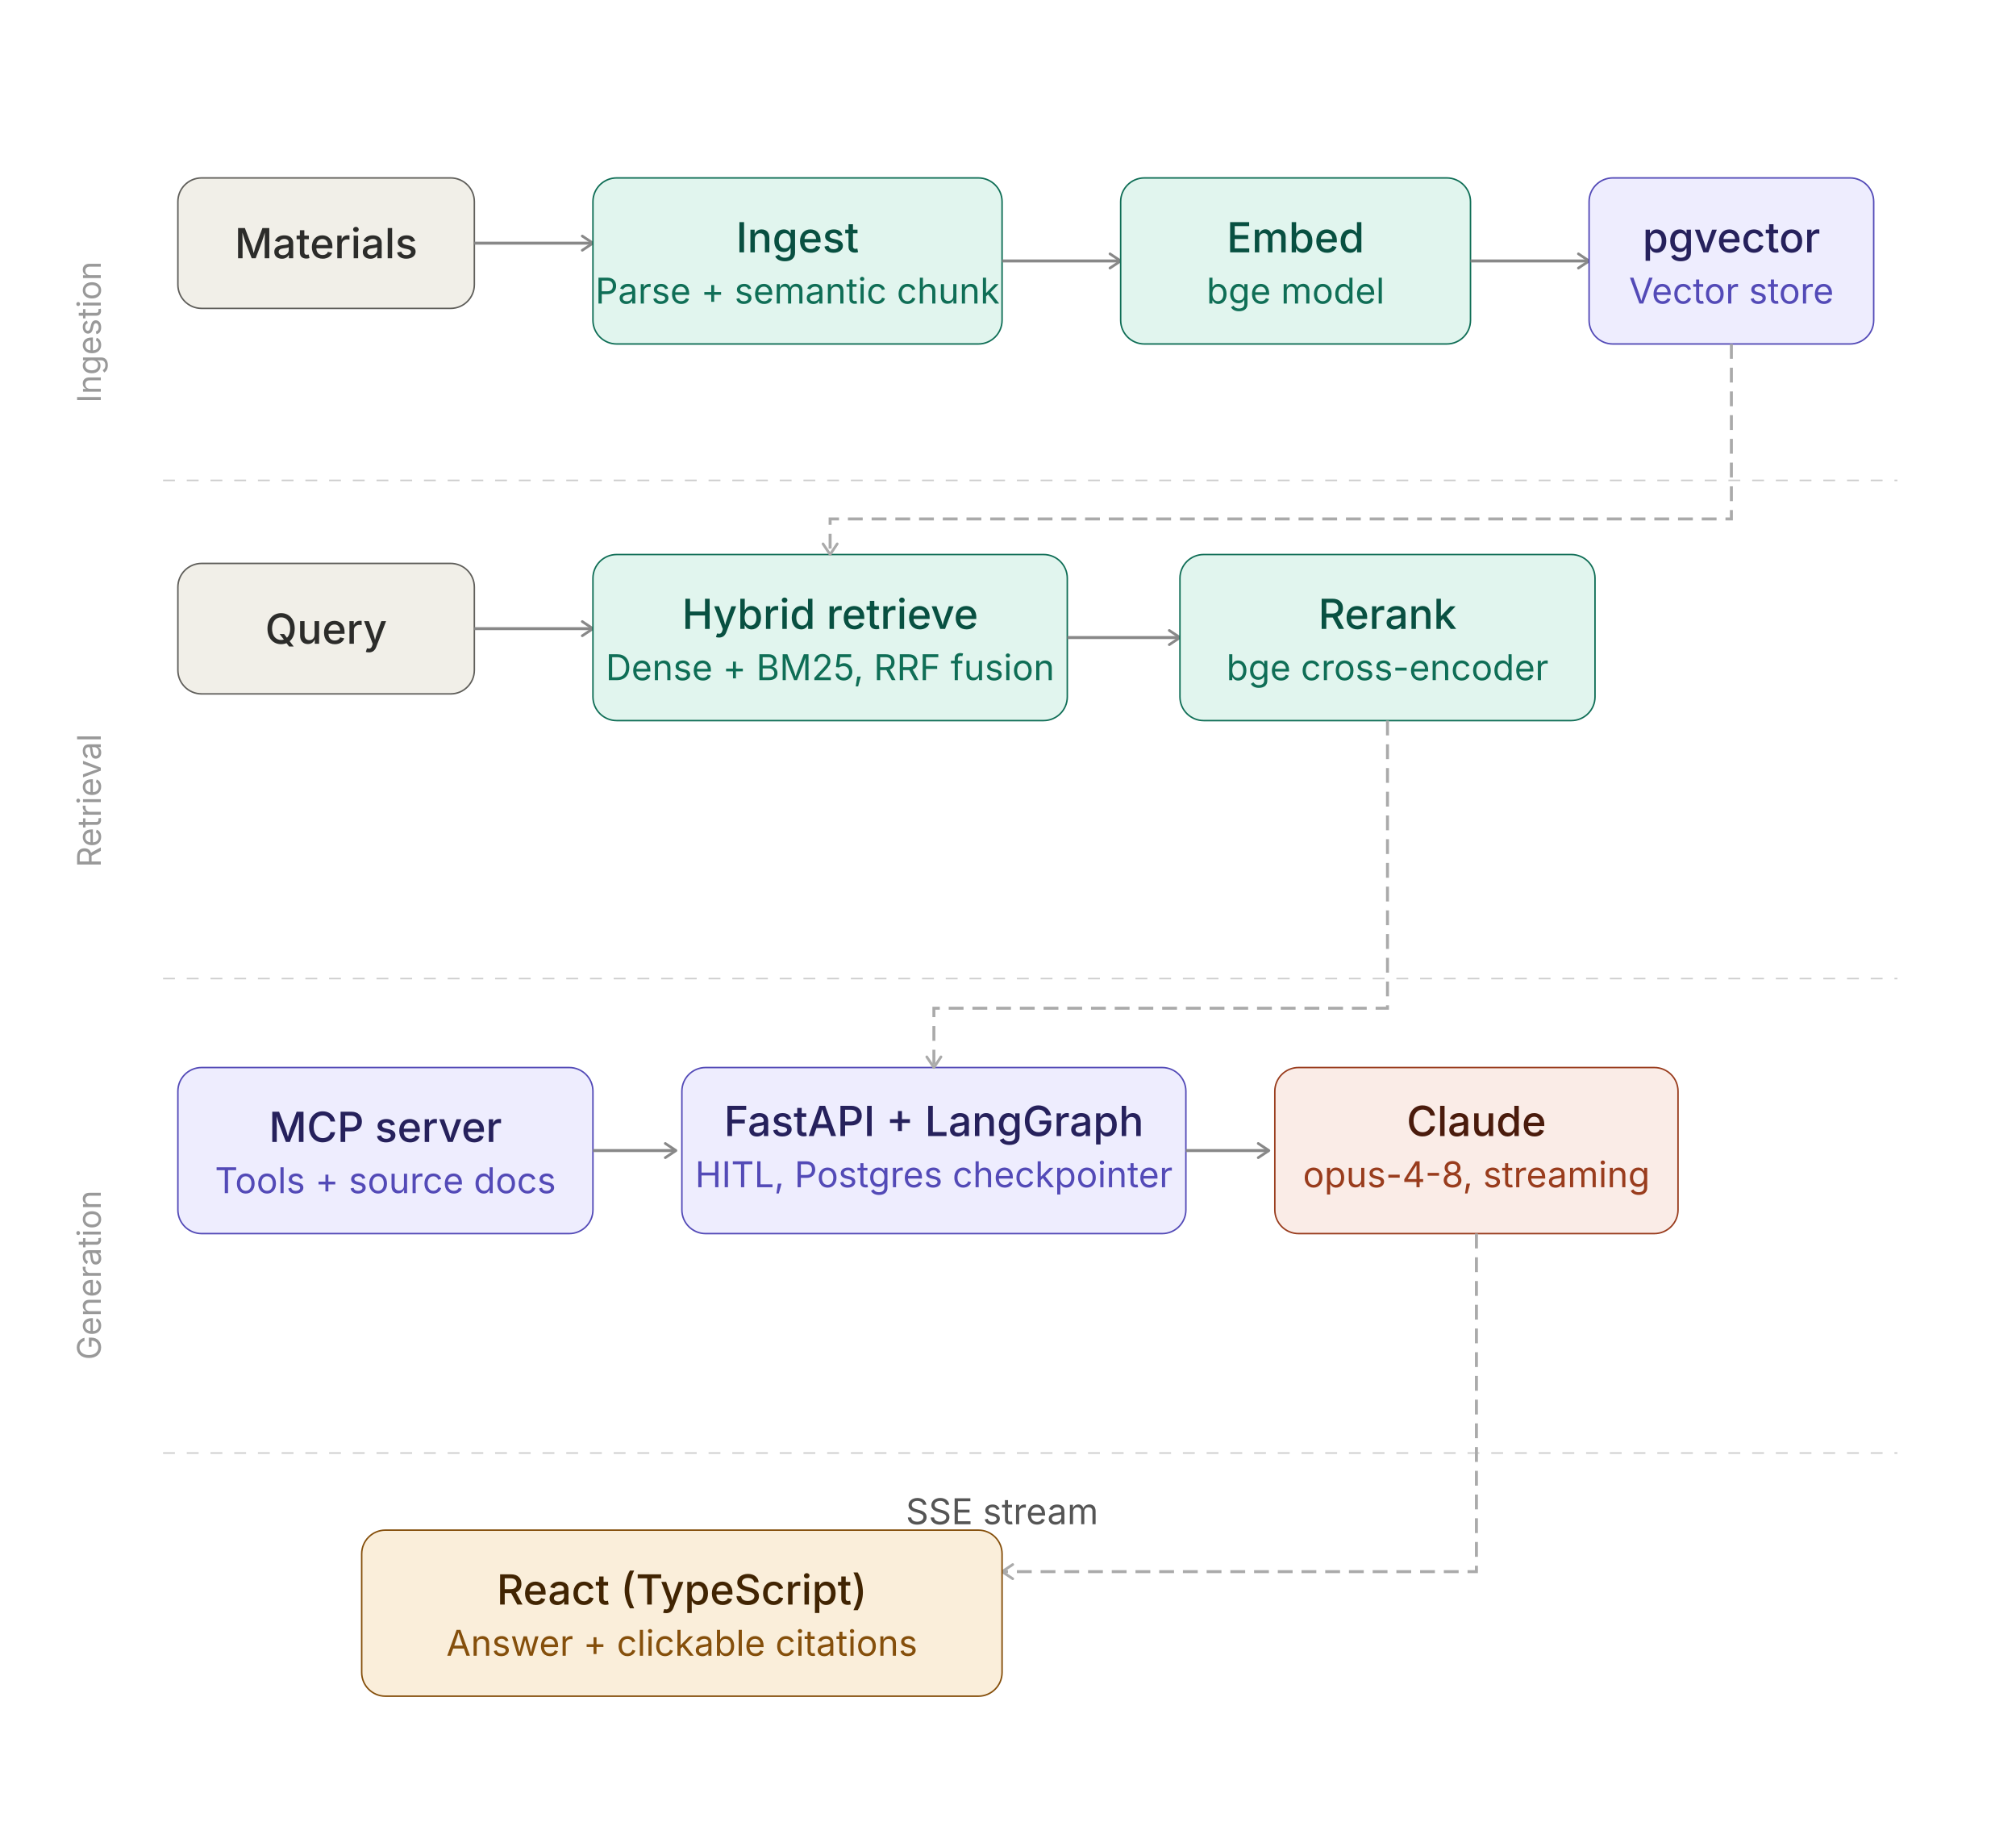
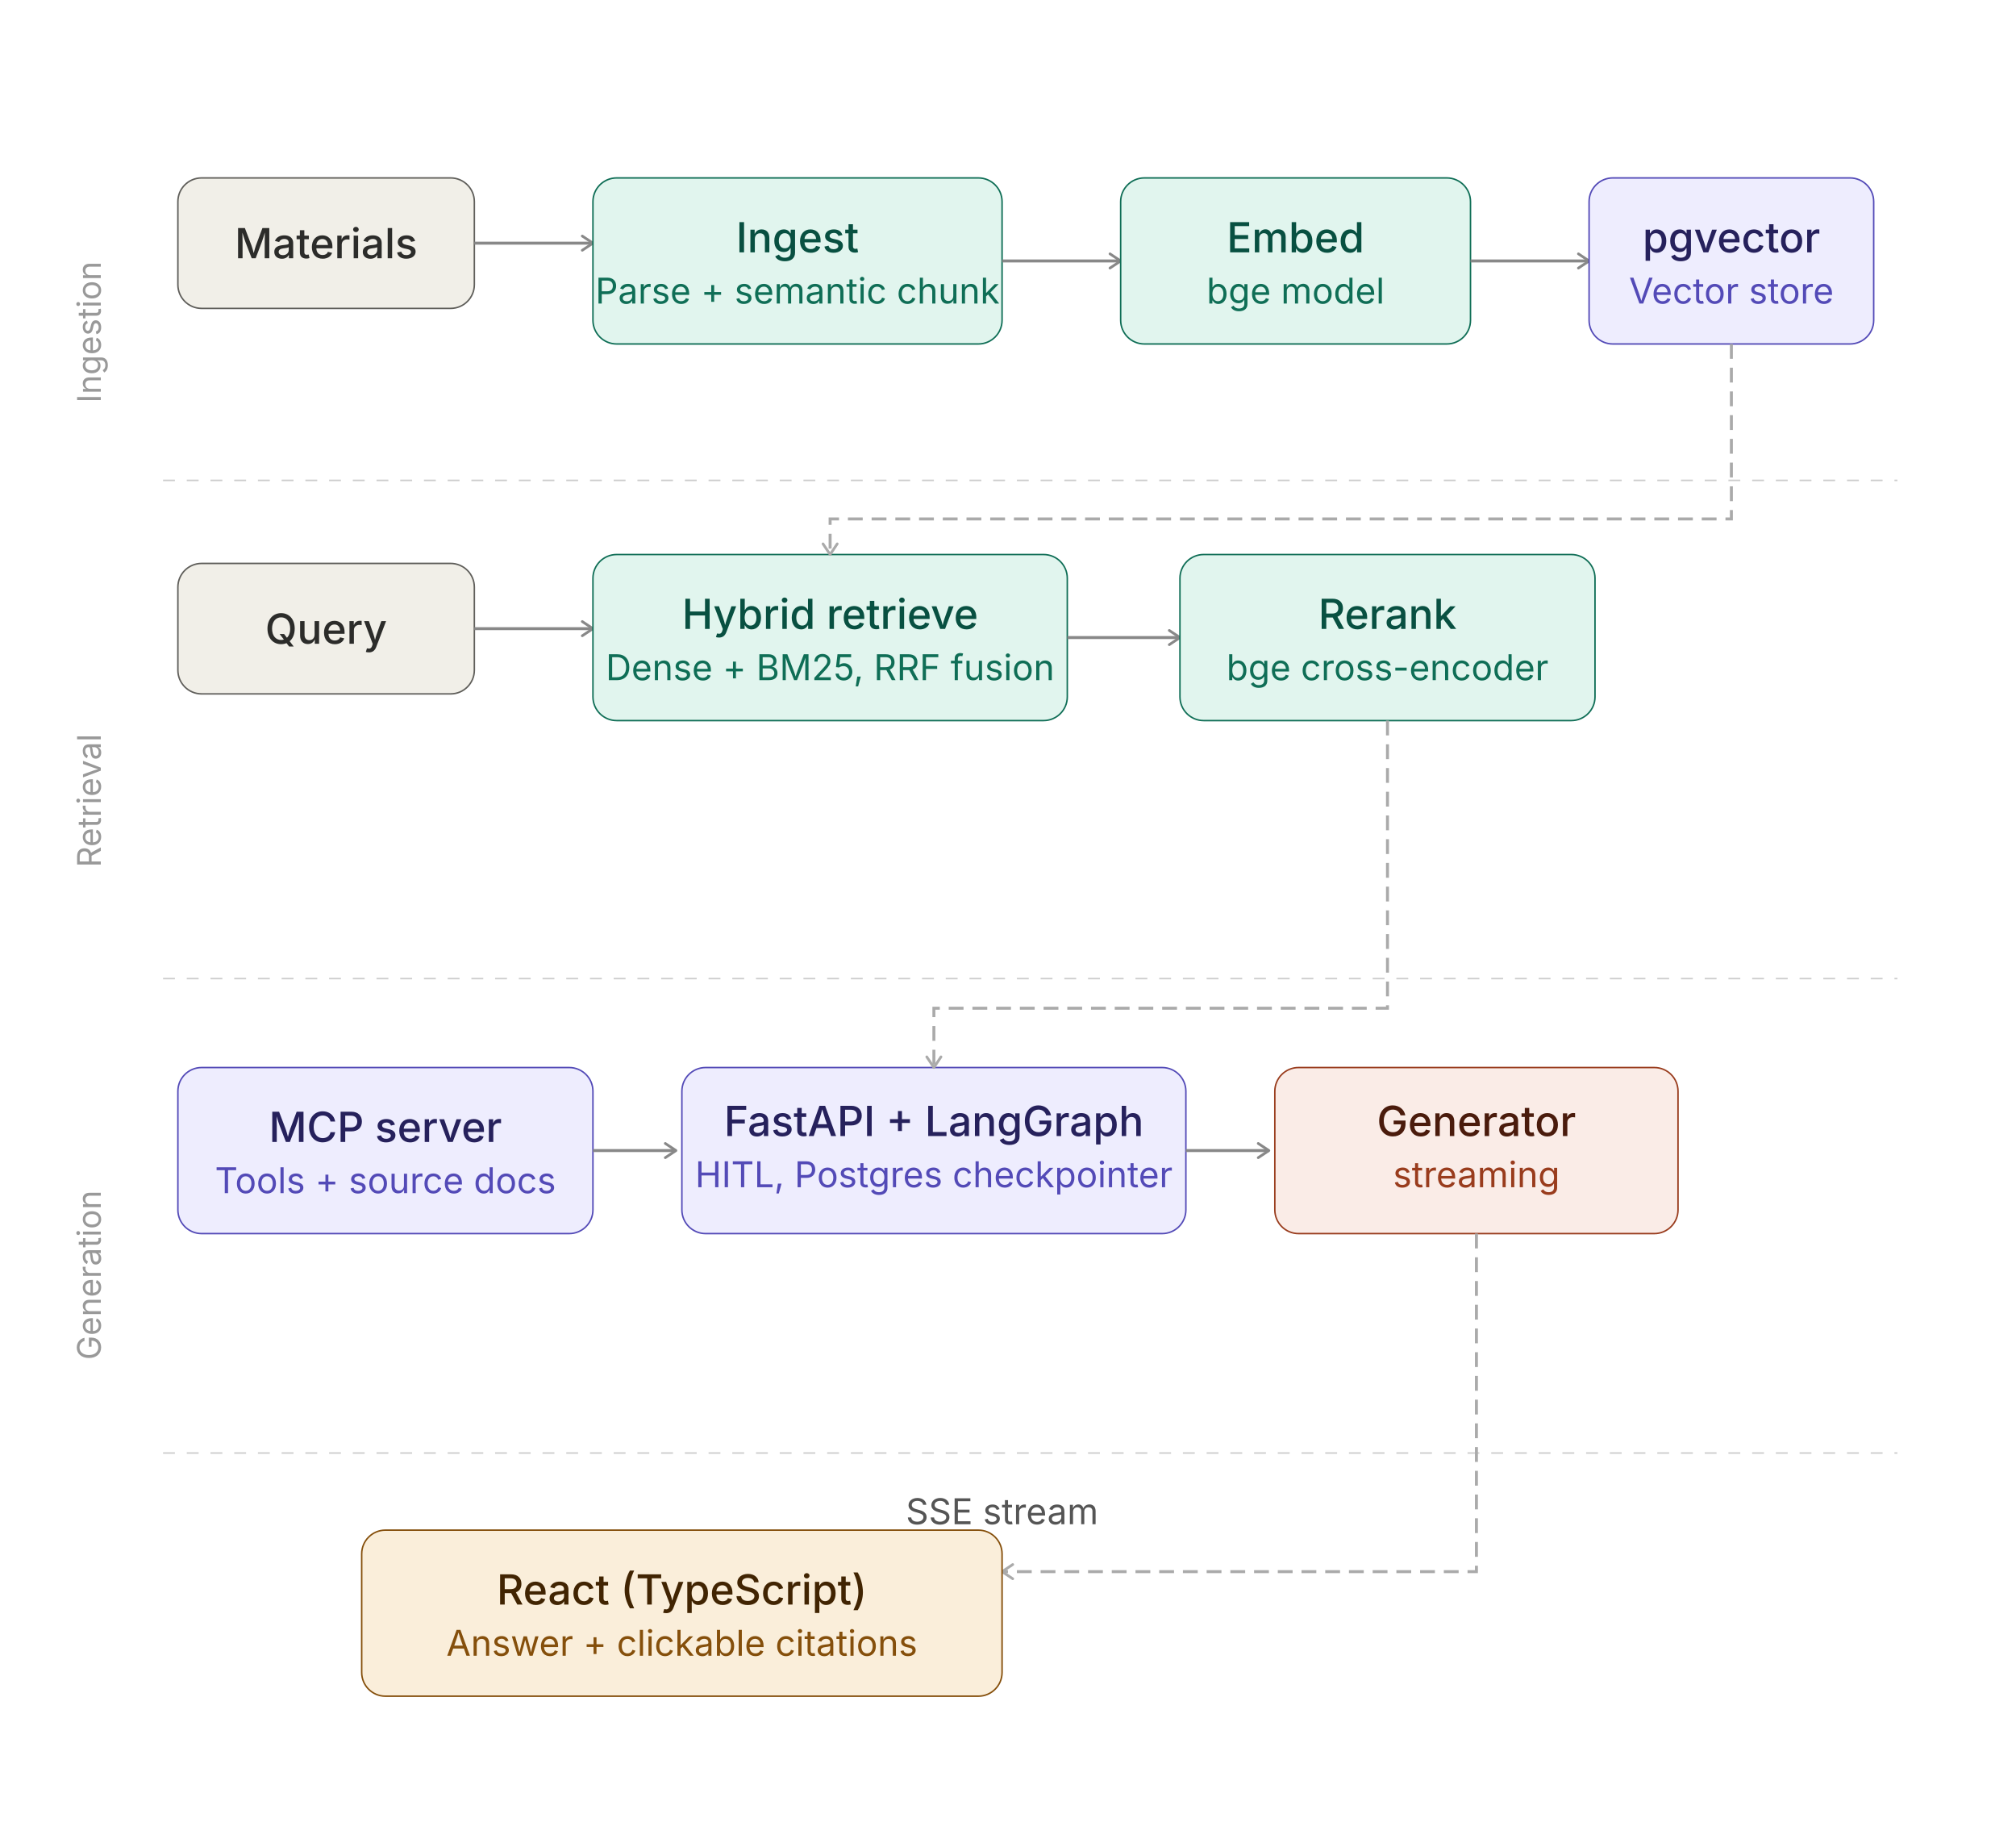
<svg xmlns="http://www.w3.org/2000/svg" width="100%" viewBox="0 0 680 620" role="img">
  <defs>
    <marker id="arrow" viewBox="0 0 10 10" refX="8" refY="5" markerWidth="6" markerHeight="6" orient="auto-start-reverse">
      <path d="M2 1L8 5L2 9" fill="none" stroke="context-stroke" stroke-width="1.5" stroke-linecap="round" stroke-linejoin="round" />
    </marker>
    <style>
      text { font-family: system-ui, -apple-system, sans-serif; fill: #1a1a1a; }
      .th { font-size: 14px; font-weight: 500; }
      .ts { font-size: 12px; font-weight: 400; fill: #555; }
      .lane { font-size: 11px; font-weight: 400; fill: #999; }

      /* Gray nodes */
      .c-gray rect { fill: #f1efe8; stroke: #5f5e5a; }
      .c-gray .th { fill: #2c2c2a; }

      /* Teal nodes */
      .c-teal rect { fill: #e1f5ee; stroke: #0f6e56; }
      .c-teal .th { fill: #085041; }
      .c-teal .ts { fill: #0f6e56; }

      /* Purple nodes */
      .c-purple rect { fill: #eeedfe; stroke: #534ab7; }
      .c-purple .th { fill: #26215c; }
      .c-purple .ts { fill: #534ab7; }

      /* Coral nodes */
      .c-coral rect { fill: #faece7; stroke: #993c1d; }
      .c-coral .th { fill: #4a1b0c; }
      .c-coral .ts { fill: #993c1d; }

      /* Amber nodes */
      .c-amber rect { fill: #faeeda; stroke: #854f0b; }
      .c-amber .th { fill: #412402; }
      .c-amber .ts { fill: #854f0b; }

      .divider { stroke: #ccc; stroke-width: 0.5; stroke-dasharray: 4 4; }
      .arr { stroke: #888; stroke-width: 1; fill: none; marker-end: url(#arrow); }
      .dashed-arr { stroke: #aaa; stroke-width: 1; fill: none; stroke-dasharray: 5 3; marker-end: url(#arrow); }
    </style>
  </defs>
  <line class="divider" x1="55" y1="162" x2="640" y2="162" />
  <line class="divider" x1="55" y1="330" x2="640" y2="330" />
  <line class="divider" x1="55" y1="490" x2="640" y2="490" />
  <text class="lane" transform="translate(34,112) rotate(-90)" text-anchor="middle">Ingestion</text>
  <text class="lane" transform="translate(34,270) rotate(-90)" text-anchor="middle">Retrieval</text>
  <text class="lane" transform="translate(34,430) rotate(-90)" text-anchor="middle">Generation</text>
  <g class="c-gray">
    <rect x="60" y="60" width="100" height="44" rx="8" stroke-width="0.5" />
    <text class="th" x="110" y="82" text-anchor="middle" dominant-baseline="central">Materials</text>
  </g>
  <line class="arr" x1="160" y1="82" x2="200" y2="82" />
  <g class="c-teal">
    <rect x="200" y="60" width="138" height="56" rx="8" stroke-width="0.5" />
    <text class="th" x="269" y="80" text-anchor="middle" dominant-baseline="central">Ingest</text>
    <text class="ts" x="269" y="98" text-anchor="middle" dominant-baseline="central">Parse + semantic chunk</text>
  </g>
  <line class="arr" x1="338" y1="88" x2="378" y2="88" />
  <g class="c-teal">
    <rect x="378" y="60" width="118" height="56" rx="8" stroke-width="0.5" />
    <text class="th" x="437" y="80" text-anchor="middle" dominant-baseline="central">Embed</text>
    <text class="ts" x="437" y="98" text-anchor="middle" dominant-baseline="central">bge model</text>
  </g>
  <line class="arr" x1="496" y1="88" x2="536" y2="88" />
  <g class="c-purple">
    <rect x="536" y="60" width="96" height="56" rx="8" stroke-width="0.5" />
    <text class="th" x="584" y="80" text-anchor="middle" dominant-baseline="central">pgvector</text>
    <text class="ts" x="584" y="98" text-anchor="middle" dominant-baseline="central">Vector store</text>
  </g>
  <g class="c-gray">
    <rect x="60" y="190" width="100" height="44" rx="8" stroke-width="0.5" />
    <text class="th" x="110" y="212" text-anchor="middle" dominant-baseline="central">Query</text>
  </g>
  <line class="arr" x1="160" y1="212" x2="200" y2="212" />
  <g class="c-teal">
    <rect x="200" y="187" width="160" height="56" rx="8" stroke-width="0.5" />
    <text class="th" x="280" y="207" text-anchor="middle" dominant-baseline="central">Hybrid retrieve</text>
    <text class="ts" x="280" y="225" text-anchor="middle" dominant-baseline="central">Dense + BM25, RRF fusion</text>
  </g>
  <line class="arr" x1="360" y1="215" x2="398" y2="215" />
  <g class="c-teal">
    <rect x="398" y="187" width="140" height="56" rx="8" stroke-width="0.5" />
    <text class="th" x="468" y="207" text-anchor="middle" dominant-baseline="central">Rerank</text>
    <text class="ts" x="468" y="225" text-anchor="middle" dominant-baseline="central">bge cross-encoder</text>
  </g>
  <path class="dashed-arr" d="M584 116 L584 175 L280 175 L280 187" />
  <g class="c-purple">
    <rect x="60" y="360" width="140" height="56" rx="8" stroke-width="0.5" />
    <text class="th" x="130" y="380" text-anchor="middle" dominant-baseline="central">MCP server</text>
    <text class="ts" x="130" y="398" text-anchor="middle" dominant-baseline="central">Tools + source docs</text>
  </g>
  <line class="arr" x1="200" y1="388" x2="228" y2="388" />
  <g class="c-purple">
    <rect x="230" y="360" width="170" height="56" rx="8" stroke-width="0.5" />
    <text class="th" x="315" y="378" text-anchor="middle" dominant-baseline="central">FastAPI + LangGraph</text>
    <text class="ts" x="315" y="396" text-anchor="middle" dominant-baseline="central">HITL, Postgres checkpointer</text>
  </g>
  <line class="arr" x1="400" y1="388" x2="428" y2="388" />
  <g class="c-coral">
    <rect x="430" y="360" width="136" height="56" rx="8" stroke-width="0.5" />
-     <text class="th" x="498" y="378" text-anchor="middle" dominant-baseline="central">Claude</text>
-     <text class="ts" x="498" y="396" text-anchor="middle" dominant-baseline="central">opus-4-8, streaming</text>
+     <text class="th" x="498" y="378" text-anchor="middle" dominant-baseline="central">Generator</text>
+     <text class="ts" x="498" y="396" text-anchor="middle" dominant-baseline="central">streaming</text>
  </g>
  <path class="dashed-arr" d="M468 243 L468 340 L315 340 L315 360" />
  <text class="ts" x="338" y="514" text-anchor="middle">SSE stream</text>
  <path class="dashed-arr" d="M498 416 L498 530 L338 530" />
  <g class="c-amber">
    <rect x="122" y="516" width="216" height="56" rx="8" stroke-width="0.5" />
    <text class="th" x="230" y="536" text-anchor="middle" dominant-baseline="central">React (TypeScript)</text>
    <text class="ts" x="230" y="554" text-anchor="middle" dominant-baseline="central">Answer + clickable citations</text>
  </g>
</svg>
